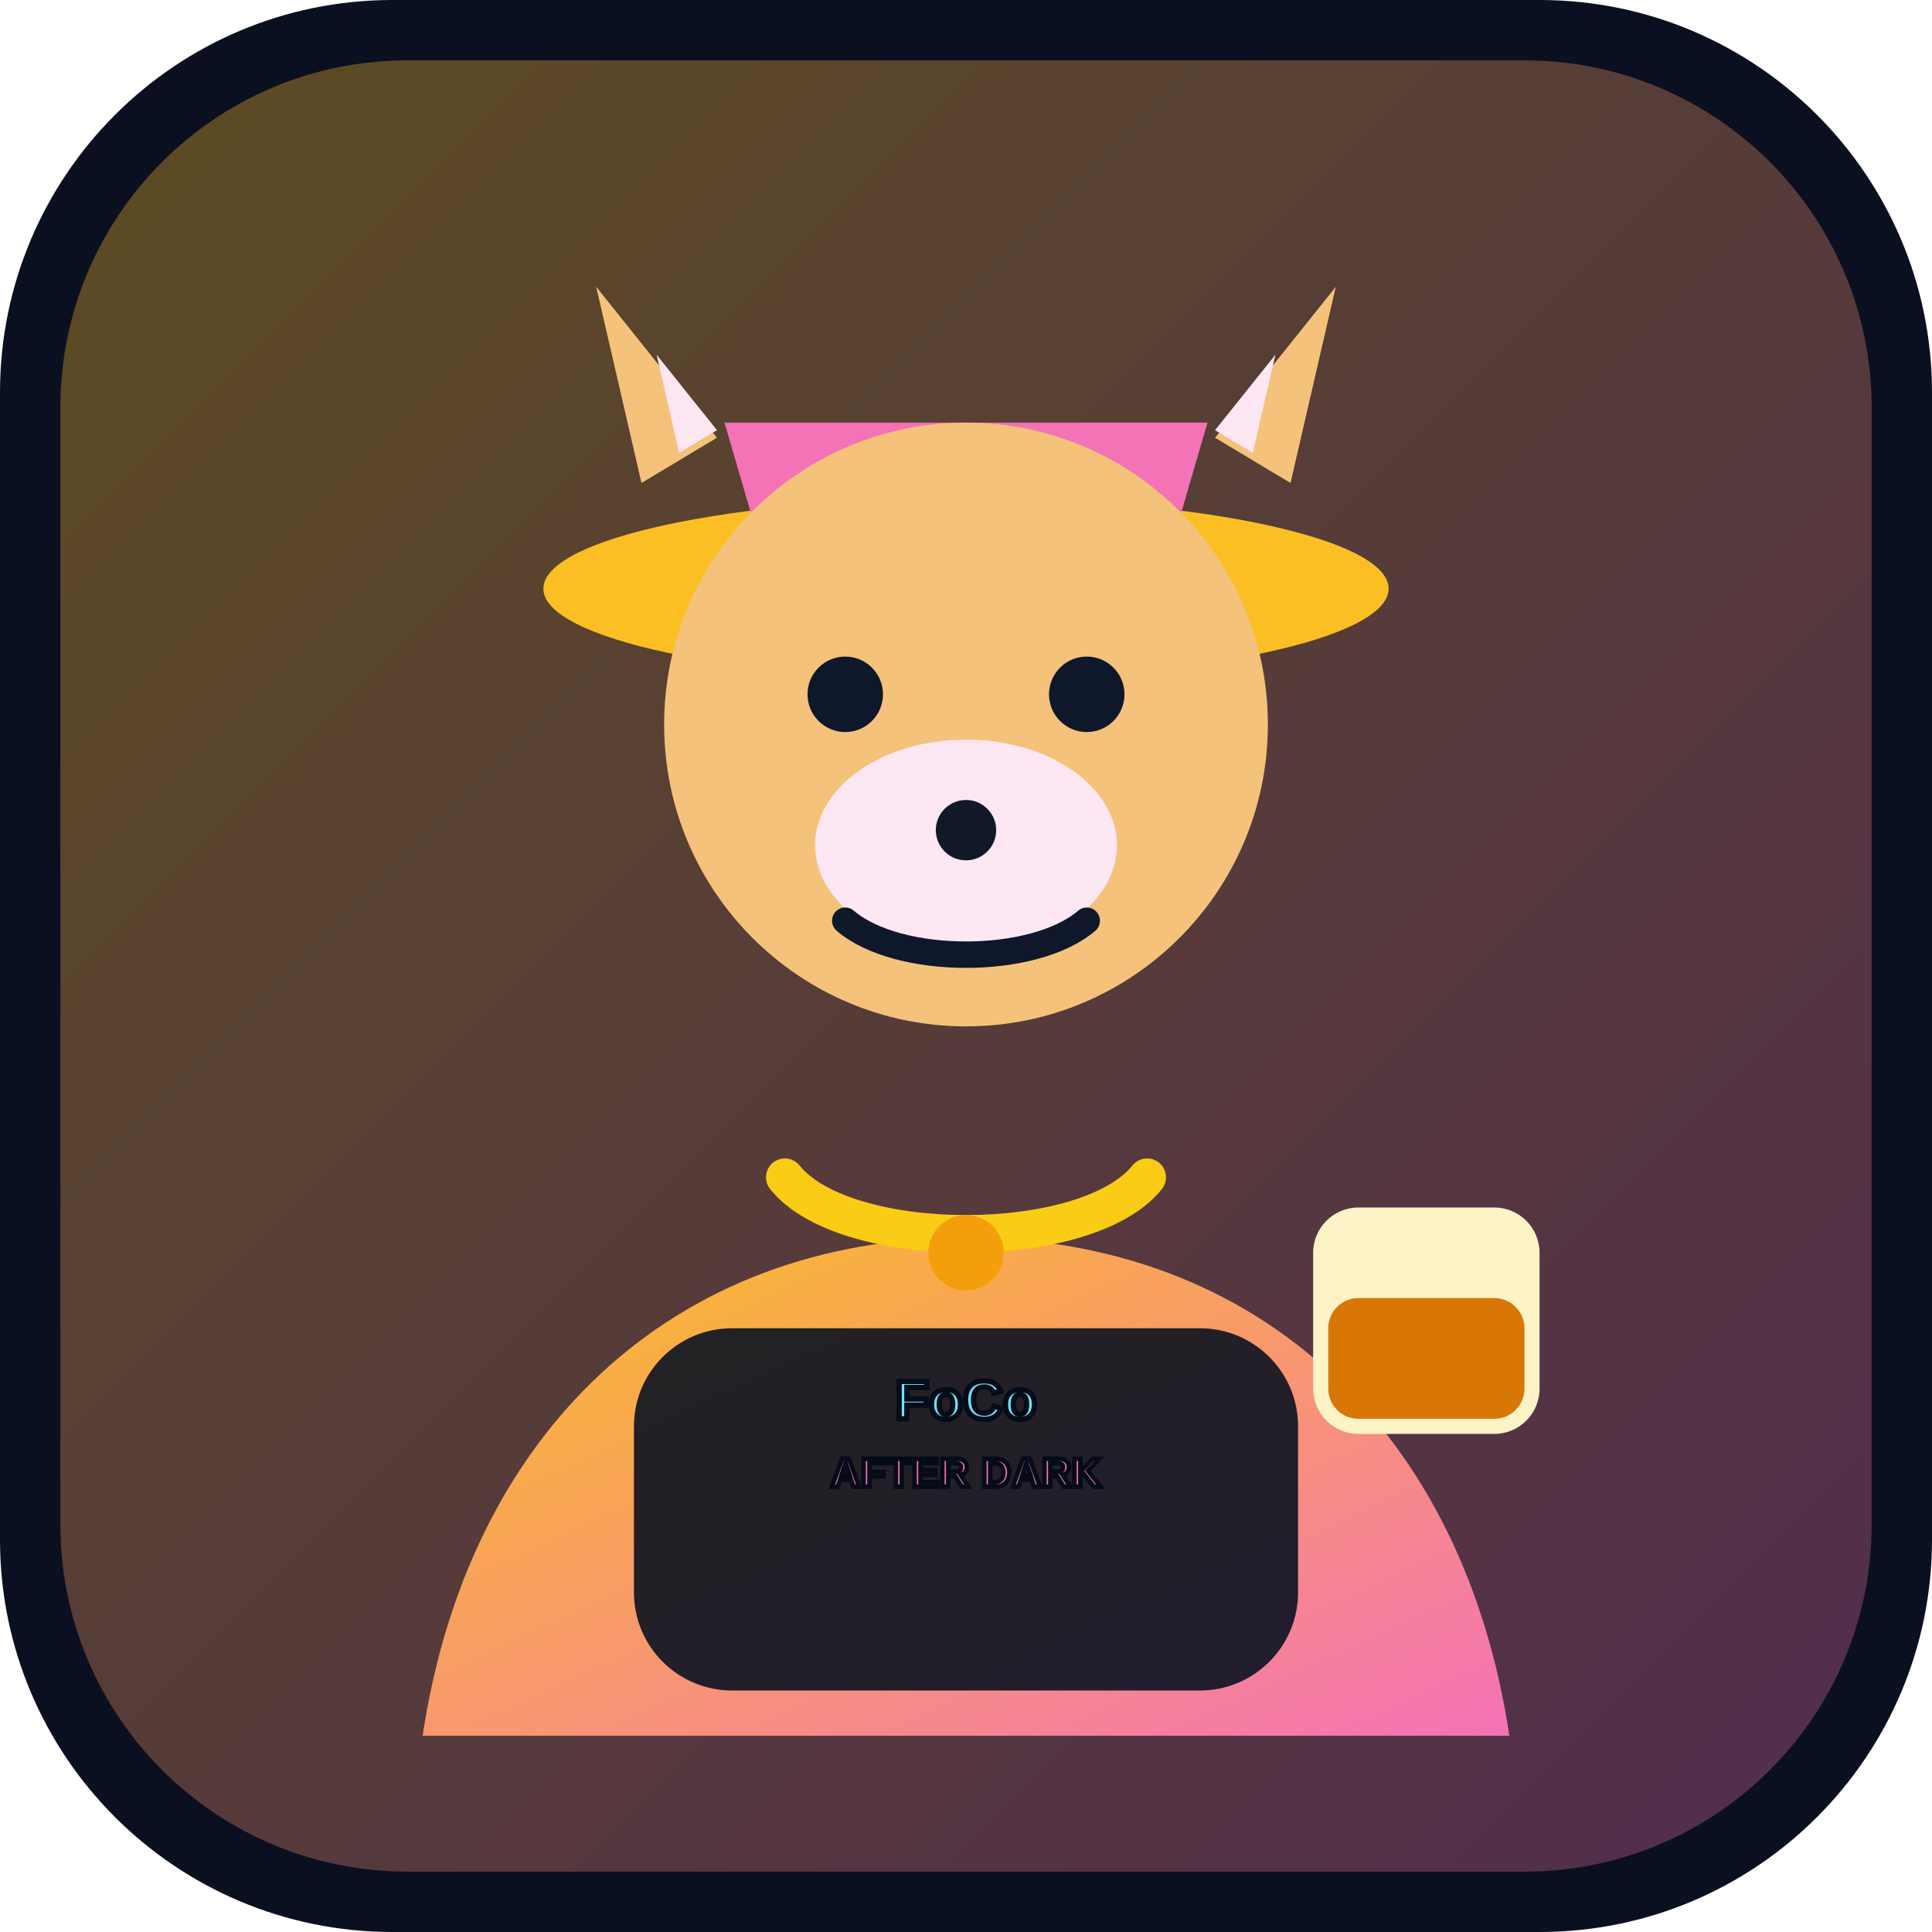
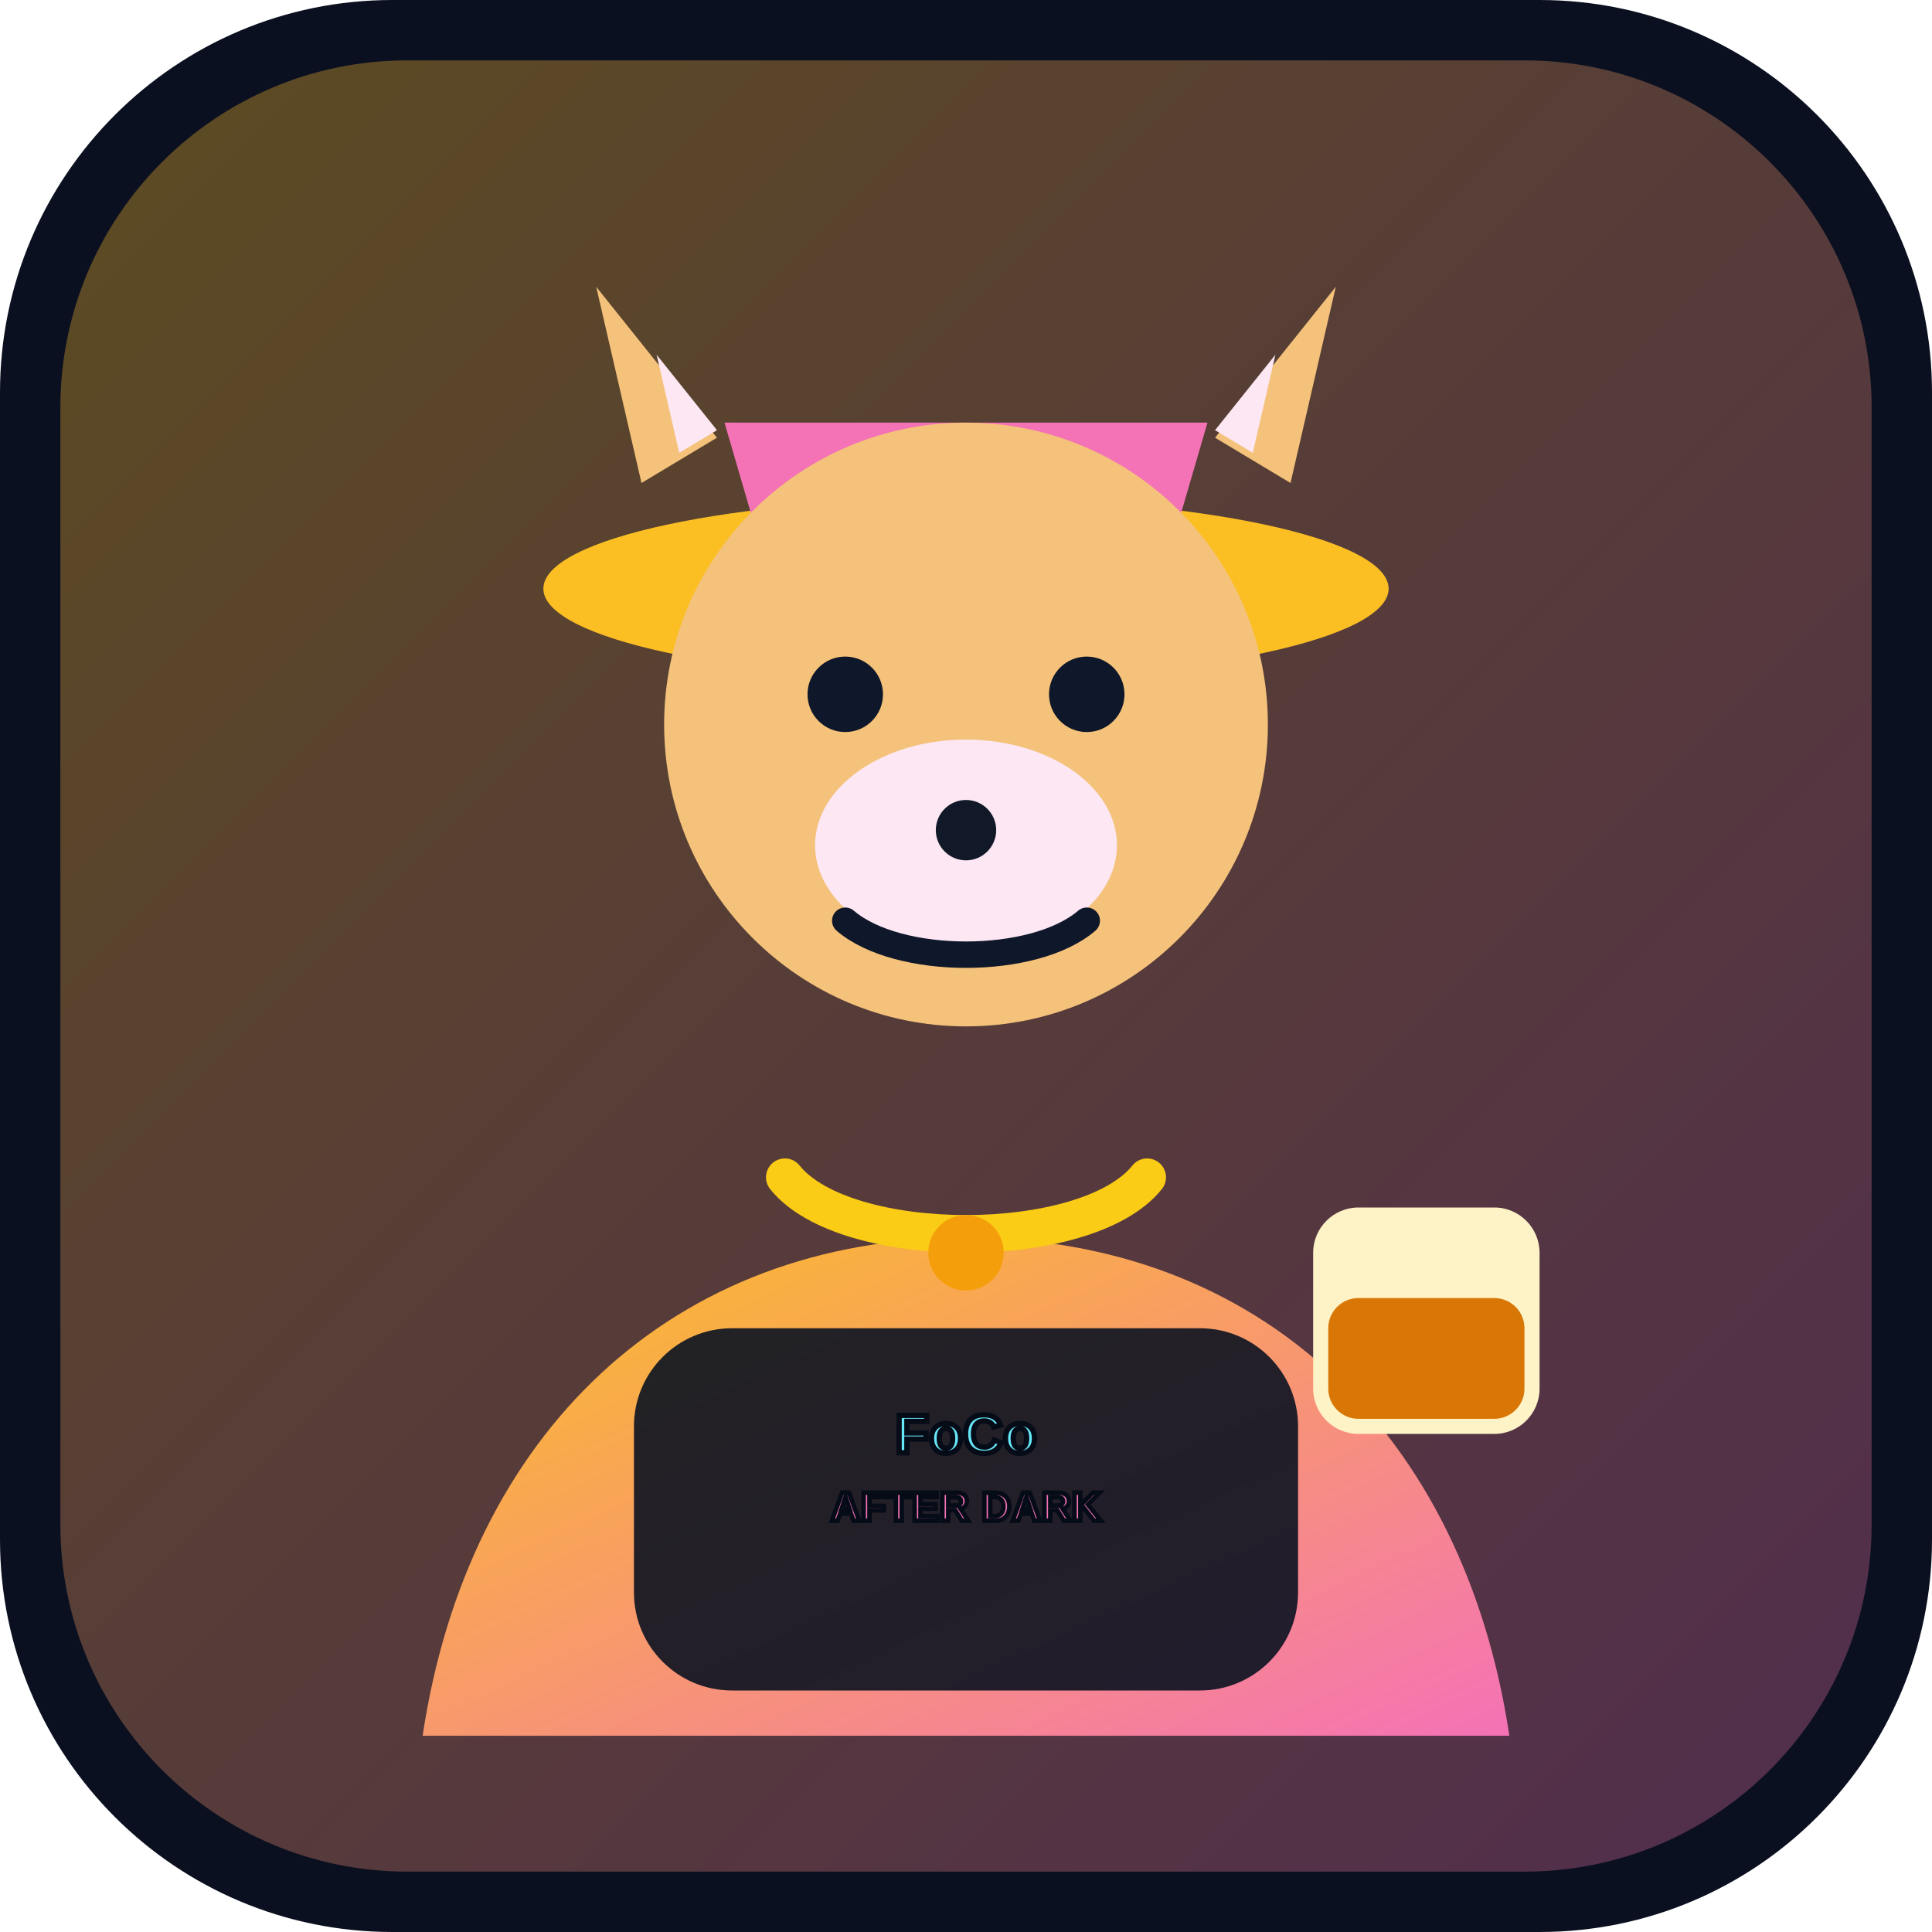
<svg xmlns="http://www.w3.org/2000/svg" viewBox="0 0 256 256" role="img" aria-label="Lit Lion">
  <defs>
    <linearGradient id="bg" x1="0" y1="0" x2="1" y2="1">
      <stop offset="0%" stop-color="#fbbf24" stop-opacity="0.34" />
      <stop offset="100%" stop-color="#f472b6" stop-opacity="0.30" />
    </linearGradient>
    <linearGradient id="shirt" x1="0" y1="0" x2="1" y2="1">
      <stop offset="0%" stop-color="#fbbf24" />
      <stop offset="100%" stop-color="#f472b6" />
    </linearGradient>
  </defs>
  <rect width="256" height="256" rx="52" fill="#0b1020" />
  <rect x="8" y="8" width="240" height="240" rx="46" fill="url(#bg)" />
  <path d="M95 58l-16-20 6 26z" fill="#f4c27a" />
  <path d="M161 58l16-20-6 26z" fill="#f4c27a" />
  <path d="M95 57l-8-10 3 13z" fill="#fce7f3" />
  <path d="M161 57l8-10-3 13z" fill="#fce7f3" />
  <ellipse cx="128" cy="78" rx="56" ry="12" fill="#fbbf24" />
  <path d="M96 56h64l-7 24h-50z" fill="#f472b6" />
  <circle cx="128" cy="96" r="40" fill="#f4c27a" />
  <ellipse cx="128" cy="112" rx="20" ry="14" fill="#fce7f3" />
  <circle cx="112" cy="92" r="5" fill="#0f172a" />
  <circle cx="144" cy="92" r="5" fill="#0f172a" />
  <circle cx="128" cy="110" r="4" fill="#111827" />
  <path d="M112 122c7 6 25 6 32 0" fill="none" stroke="#0f172a" stroke-width="3.5" stroke-linecap="round" />
  <path d="M56 230c6-40 33-66 72-66s66 26 72 66" fill="url(#shirt)" />
  <rect x="84" y="176" width="88" height="48" rx="13" fill="#0b1220" opacity="0.9" />
  <path d="M104 156c8 10 40 10 48 0" fill="none" stroke="#facc15" stroke-width="5" stroke-linecap="round" />
  <circle cx="128" cy="166" r="5" fill="#f59e0b" />
-   <text x="128" y="188" text-anchor="middle" font-family="Arial, sans-serif" font-size="7.2" font-weight="700" fill="#67e8f9" stroke="#060b18" stroke-width="0.7" letter-spacing="0.10">FoCo</text>
-   <text x="128" y="197" text-anchor="middle" font-family="Arial, sans-serif" font-size="5.4" font-weight="700" fill="#f472b6" stroke="#060b18" stroke-width="0.6" letter-spacing="0.08">AFTER DARK</text>
+   <g transform="translate(128 198)" text-anchor="middle" font-family="Arial, sans-serif" font-weight="700">
+     <text y="-5.5" font-size="7.2" fill="#67e8f9" stroke="#060b18" stroke-width="0.7" letter-spacing="0.10">FoCo</text>
+     <text y="3.5" font-size="5.4" fill="#f472b6" stroke="#060b18" stroke-width="0.6" letter-spacing="0.08">AFTER DARK</text>
+   </g>
  <rect x="174" y="160" width="30" height="30" rx="6" fill="#fef3c7" />
  <rect x="176" y="172" width="26" height="16" rx="4" fill="#d97706" />
</svg>
